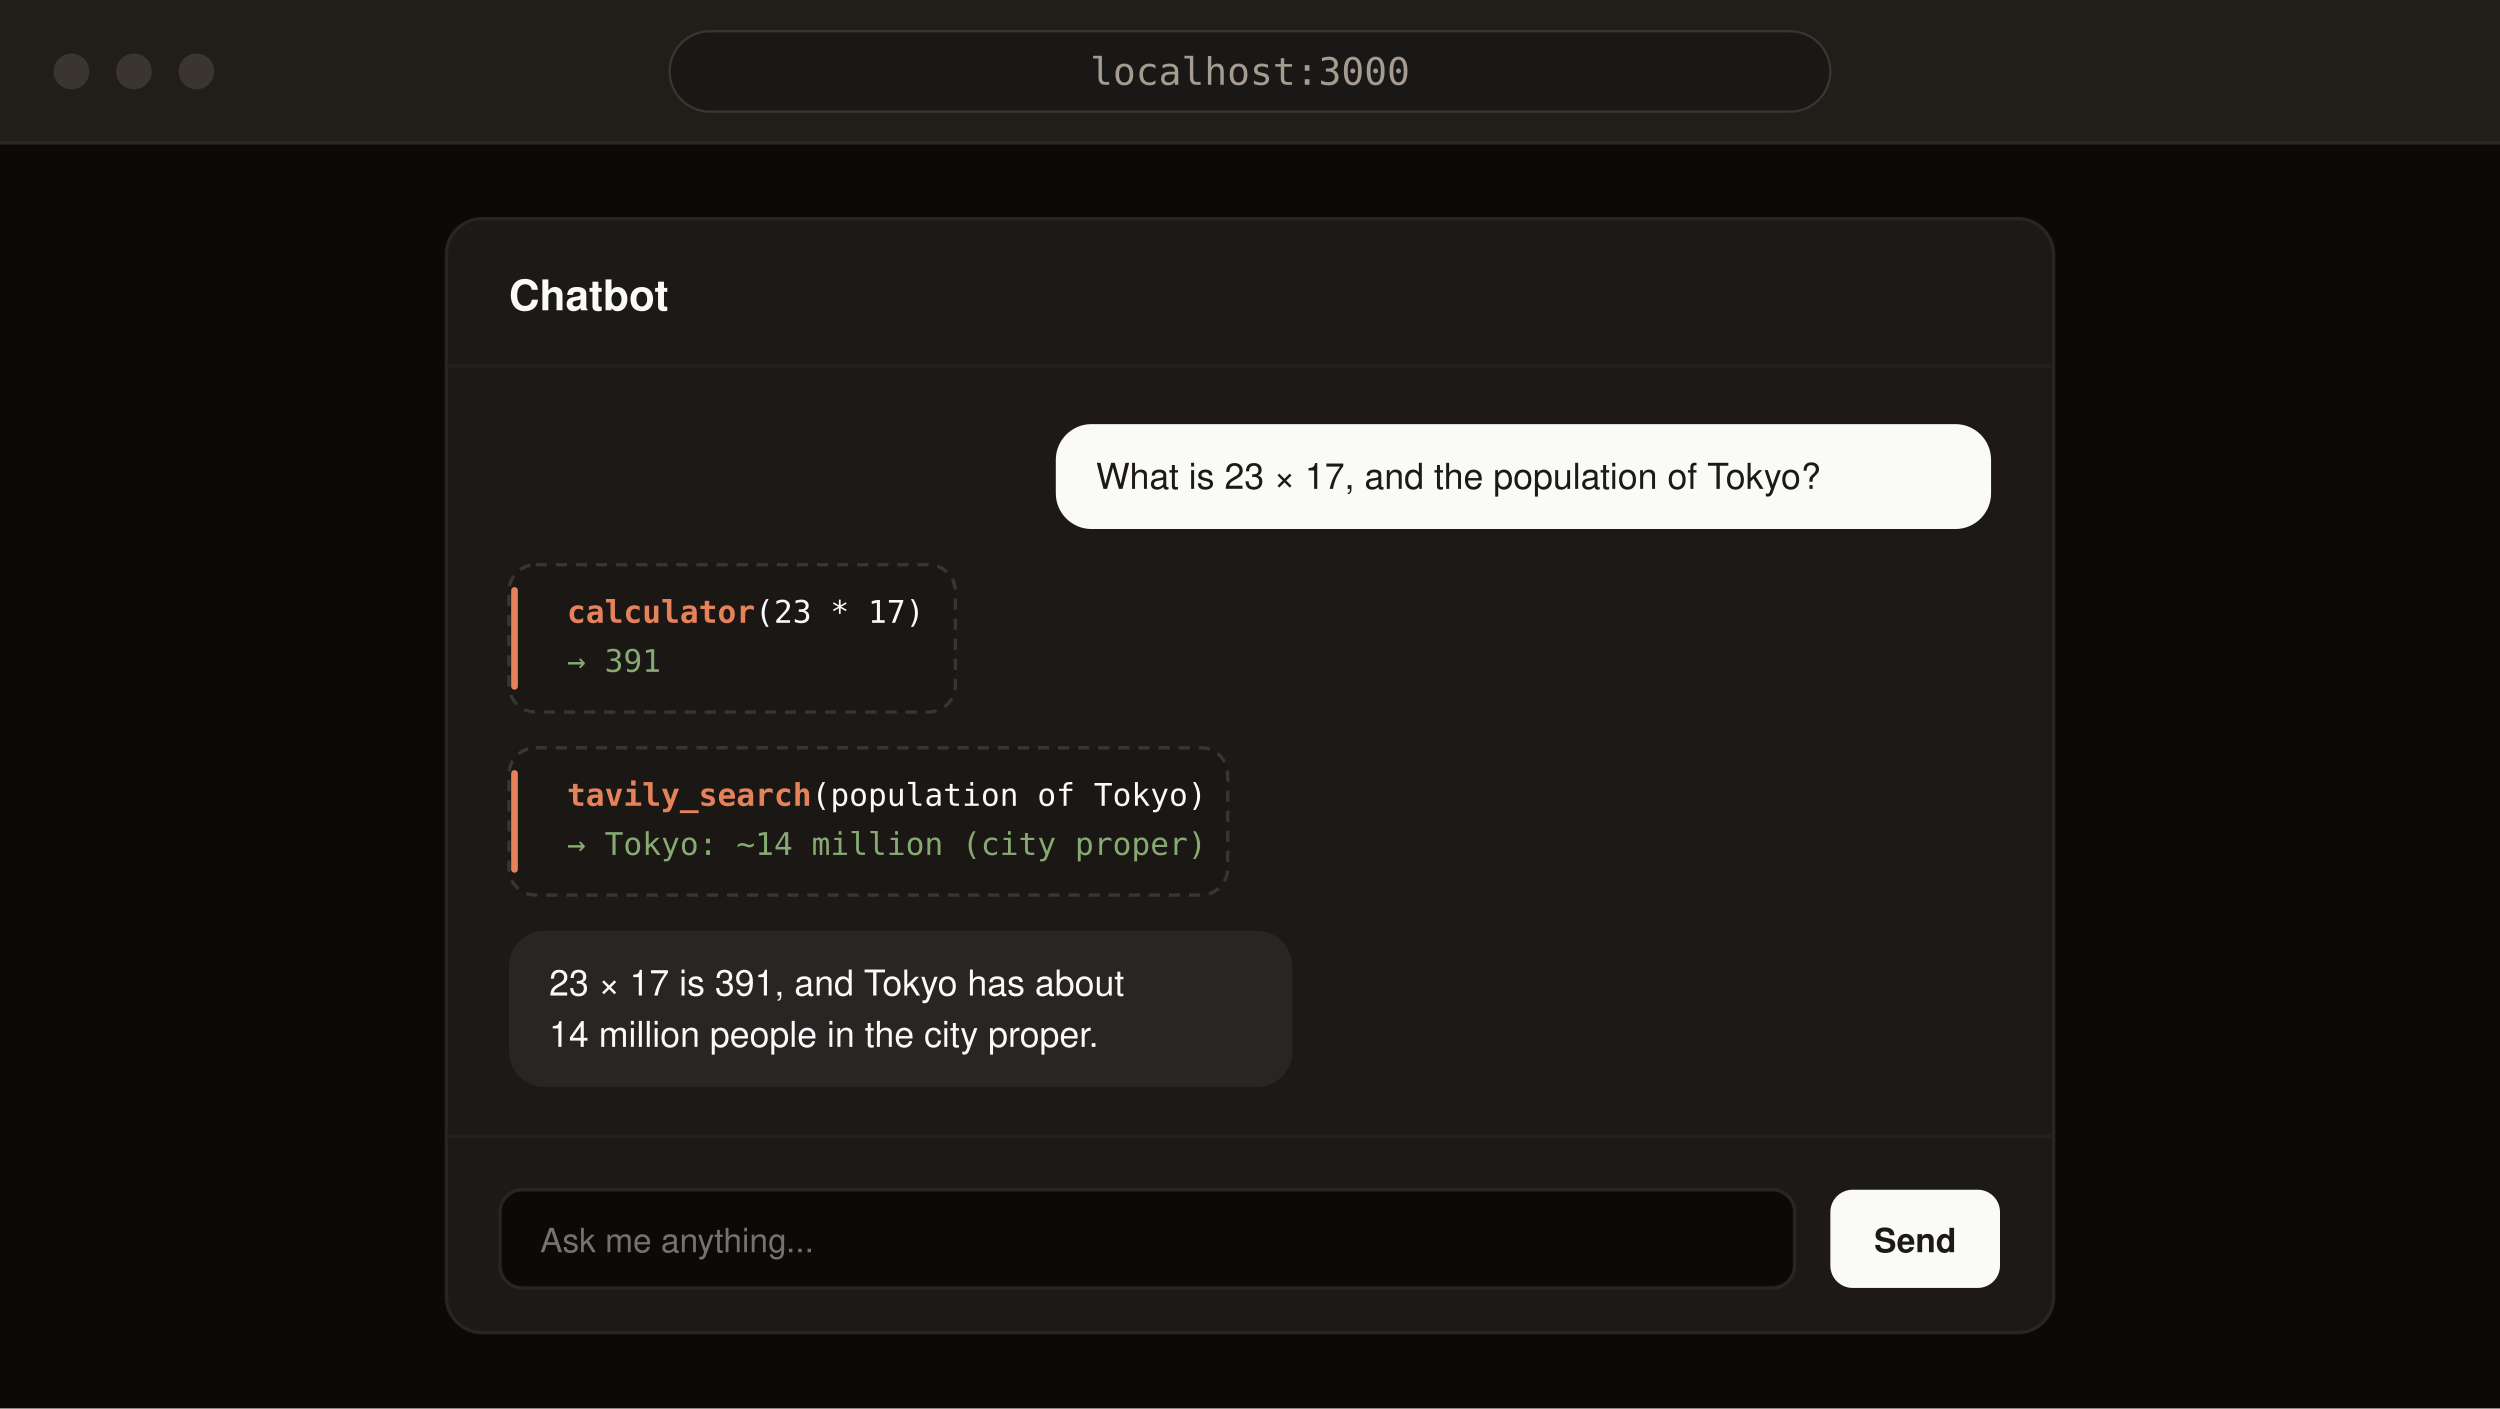
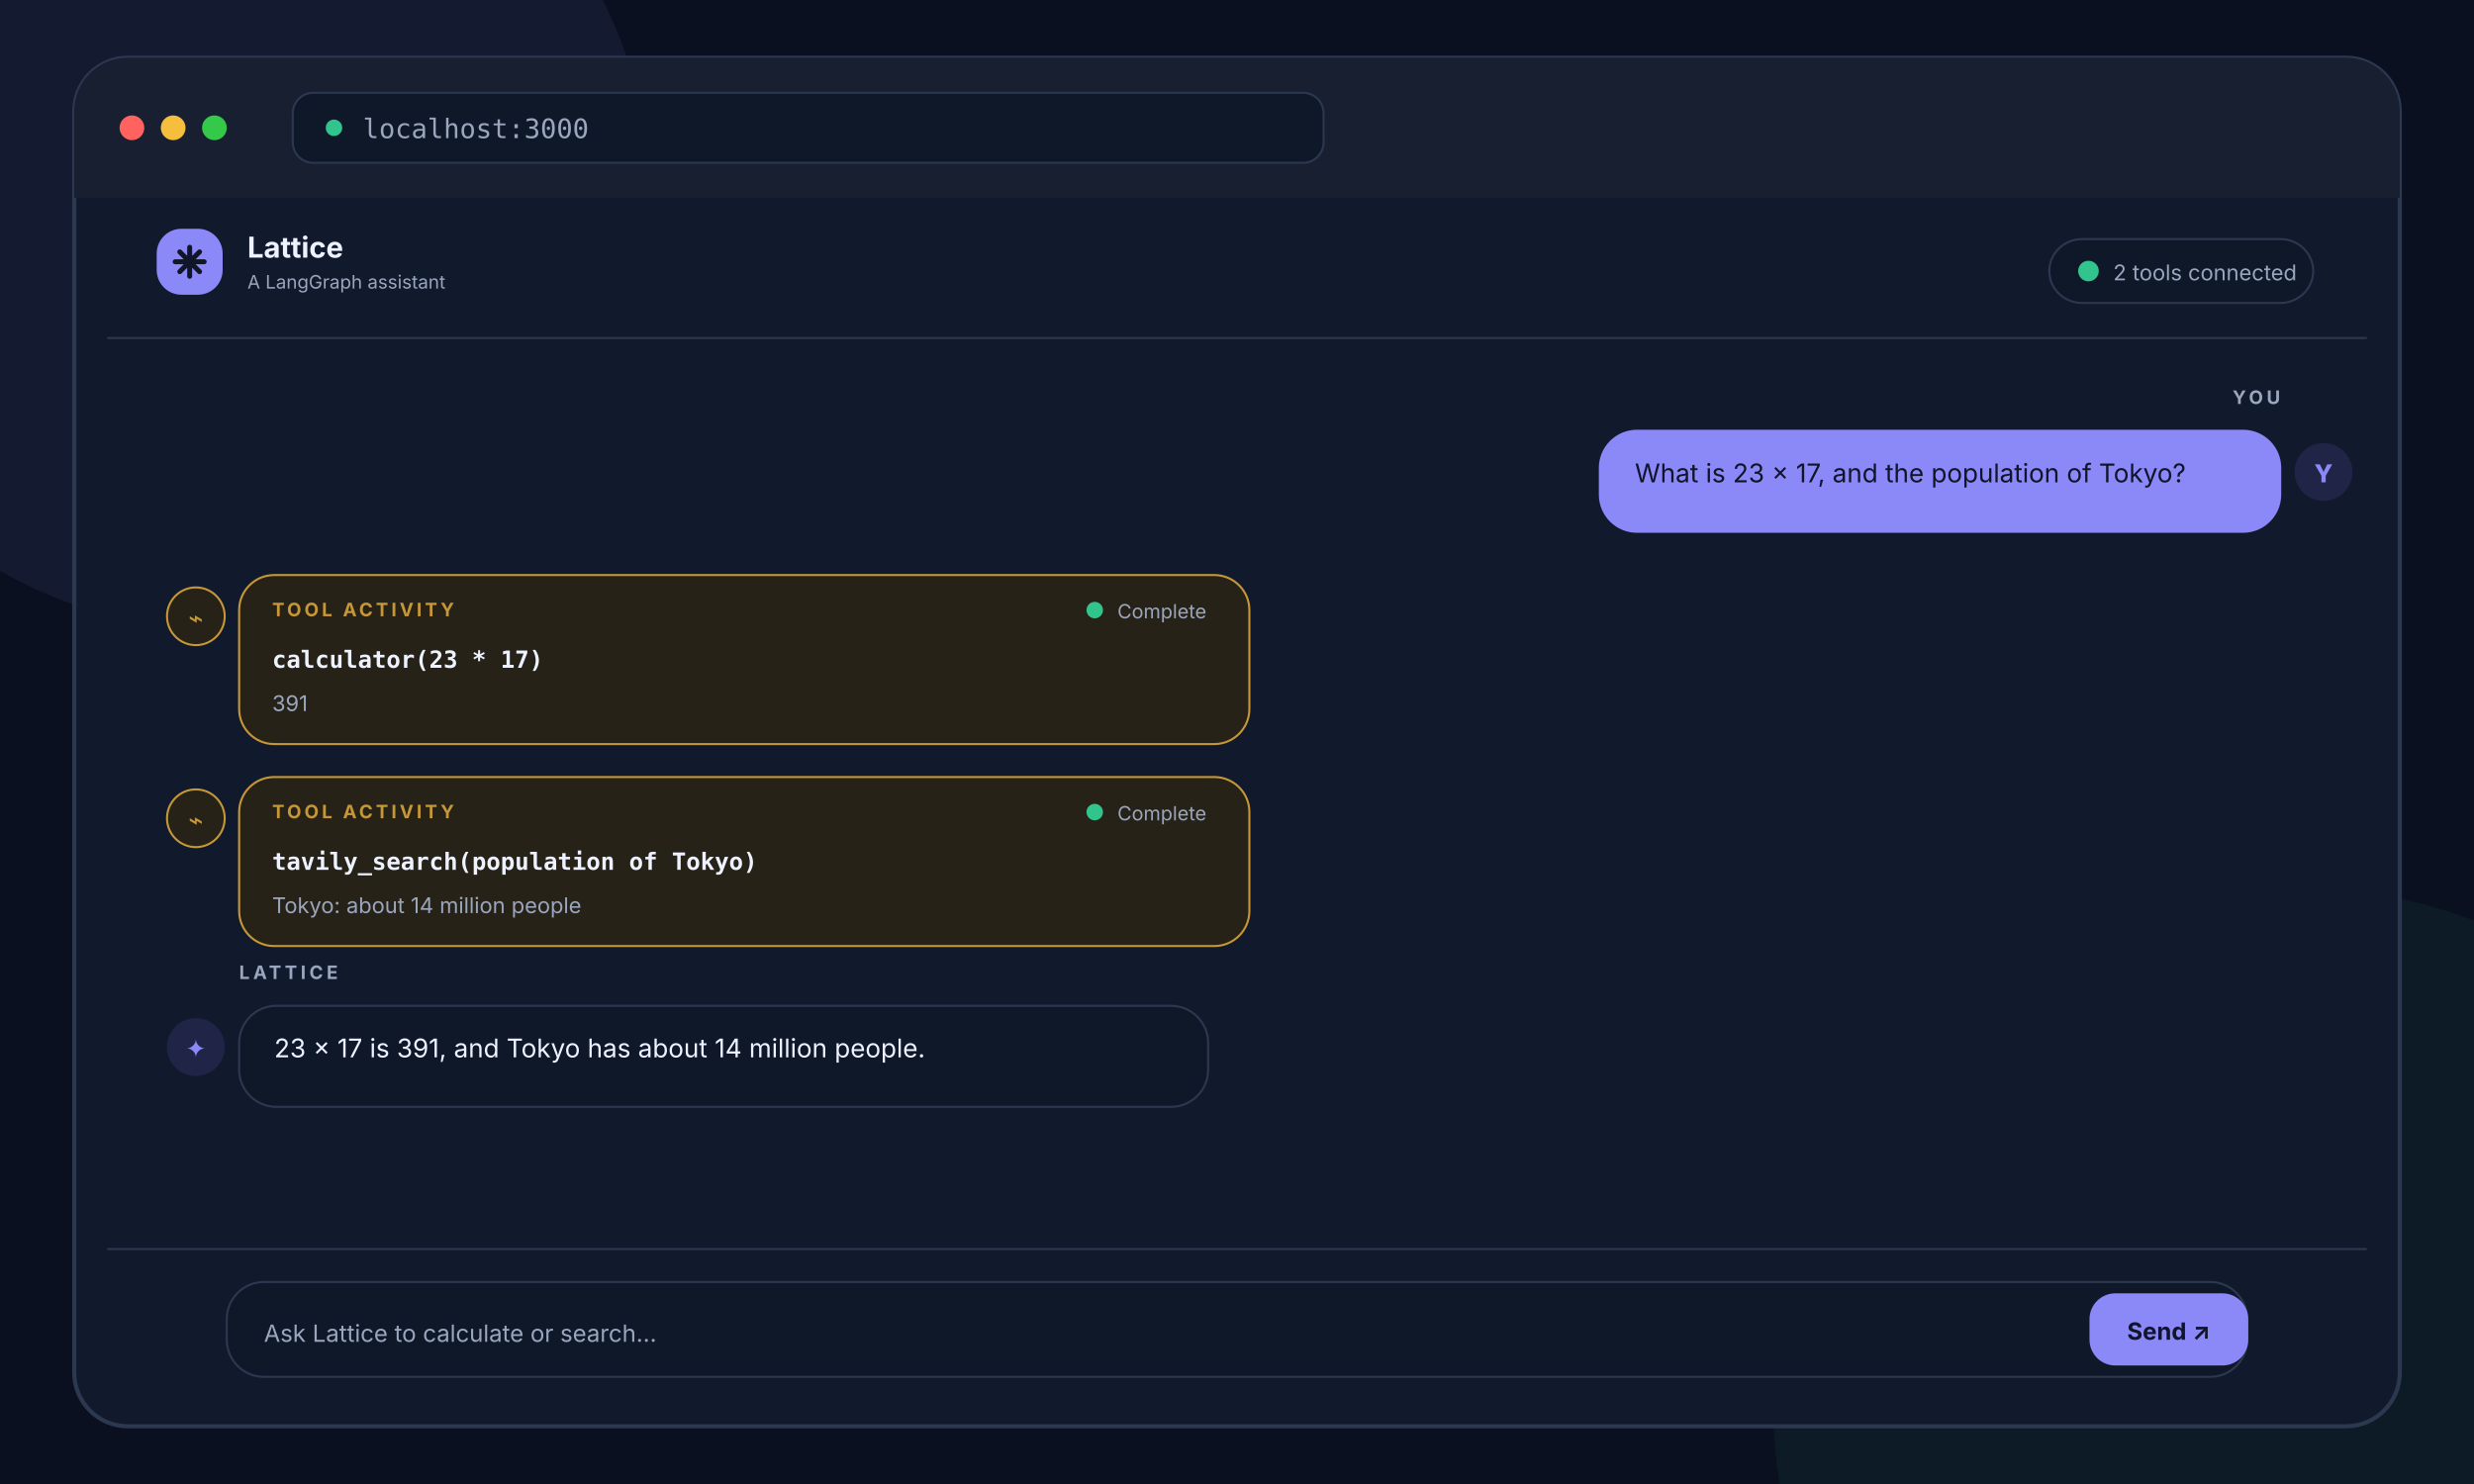
- <svg xmlns="http://www.w3.org/2000/svg" width="1120" height="631" viewBox="0 0 1120 631" font-family="-apple-system, 'Segoe UI', Helvetica, Arial, sans-serif">
-   <rect width="1120" height="631" fill="#0c0a09" />
-   <rect x="0" y="0" width="1120" height="64" fill="#211e1a" />
-   <line x1="0" y1="64" x2="1120" y2="64" stroke="#2b2723" stroke-width="1.5" />
-   <circle cx="32" cy="32" r="8" fill="#3a3530" />
-   <circle cx="60" cy="32" r="8" fill="#3a3530" />
-   <circle cx="88" cy="32" r="8" fill="#3a3530" />
-   <rect x="300" y="14" width="520" height="36" rx="18" fill="#1a1816" stroke="#3a3530" />
-   <text x="560" y="38" font-family="'SF Mono', Menlo, Consolas, monospace" font-size="17" fill="#a49c90" text-anchor="middle">localhost:3000</text>
-   <rect x="200" y="98" width="720" height="499" rx="16" fill="#1c1917" stroke="#292524" stroke-width="1.5" />
-   <text x="228" y="139" font-family="-apple-system, 'Segoe UI', Helvetica, Arial, sans-serif" font-size="19" font-weight="700" fill="#fafaf9">Chatbot</text>
-   <line x1="200" y1="164" x2="920" y2="164" stroke="#242020" stroke-width="1.5" />
-   <rect x="473" y="190" width="419" height="47" rx="16" fill="#fafaf9" />
-   <text x="491" y="219" font-family="-apple-system, 'Segoe UI', Helvetica, Arial, sans-serif" font-size="16" fill="#1c1917">What is 23 × 17, and the population of Tokyo?</text>
-   <rect x="228" y="253" width="200" height="66" rx="12" fill="#1a1715" stroke="#3a3530" stroke-width="1.5" stroke-dasharray="5 4" />
-   <rect x="229" y="263" width="3" height="46" rx="1.5" fill="#e5825a" />
-   <text x="254" y="279" font-family="'SF Mono', Menlo, Consolas, monospace" font-size="14" fill="#fafaf9">
-     <tspan font-weight="700" fill="#e5825a">calculator</tspan>(23 * 17)</text>
-   <text x="254" y="301" font-family="'SF Mono', Menlo, Consolas, monospace" font-size="14" fill="#86aa72">→ 391</text>
-   <rect x="228" y="335" width="322" height="66" rx="12" fill="#1a1715" stroke="#3a3530" stroke-width="1.5" stroke-dasharray="5 4" />
-   <rect x="229" y="345" width="3" height="46" rx="1.5" fill="#e5825a" />
-   <text x="254" y="361" font-family="'SF Mono', Menlo, Consolas, monospace" font-size="14" fill="#fafaf9">
-     <tspan font-weight="700" fill="#e5825a">tavily_search</tspan>(population of Tokyo)</text>
-   <text x="254" y="383" font-family="'SF Mono', Menlo, Consolas, monospace" font-size="14" fill="#86aa72">→ Tokyo: ~14 million (city proper)</text>
-   <rect x="228" y="417" width="351" height="70" rx="16" fill="#292524" />
-   <text x="246" y="446" font-family="-apple-system, 'Segoe UI', Helvetica, Arial, sans-serif" font-size="16" fill="#fafaf9">23 × 17 is 391, and Tokyo has about</text>
-   <text x="246" y="469" font-family="-apple-system, 'Segoe UI', Helvetica, Arial, sans-serif" font-size="16" fill="#fafaf9">14 million people in the city proper.</text>
-   <line x1="200" y1="509" x2="920" y2="509" stroke="#242020" stroke-width="1.5" />
-   <rect x="224" y="533" width="580" height="44" rx="10" fill="#0c0a09" stroke="#292524" stroke-width="1.5" />
-   <text x="242" y="561" font-family="-apple-system, 'Segoe UI', Helvetica, Arial, sans-serif" font-size="15" fill="#78716c">Ask me anything...</text>
-   <rect x="820" y="533" width="76" height="44" rx="10" fill="#fafaf9" />
-   <text x="858" y="561" font-family="-apple-system, 'Segoe UI', Helvetica, Arial, sans-serif" font-size="15" font-weight="700" fill="#1c1917" text-anchor="middle">Send</text>
+ <svg xmlns="http://www.w3.org/2000/svg" width="1200" height="720" viewBox="0 0 1200 720" role="img" aria-labelledby="title desc">
+   <rect width="1200" height="720" fill="#0a1020" />
+   <circle cx="105" cy="95" r="210" fill="#8b88f8" opacity=".08" />
+   <circle cx="1110" cy="680" r="250" fill="#31c48d" opacity=".06" />
+   <rect x="36" y="28" width="1128" height="664" rx="26" fill="#111a2d" stroke="#2c3850" stroke-width="2" />
+   <path d="M36 54c0-14.4 11.6-26 26-26h1076c14.4 0 26 11.6 26 26v42H36V54Z" fill="#171f31" />
+   <circle cx="64" cy="62" r="6" fill="#ff635f" />
+   <circle cx="84" cy="62" r="6" fill="#f5be3d" />
+   <circle cx="104" cy="62" r="6" fill="#35c94a" />
+   <rect x="142" y="45" width="500" height="34" rx="10" fill="#0f1829" stroke="#2c3850" />
+   <circle cx="162" cy="62" r="4" fill="#31c48d" />
+   <text x="176" y="67" fill="#9aa6bd" font-family="ui-monospace, SFMono-Regular, Menlo, monospace" font-size="13">localhost:3000</text>
+   <rect x="52" y="96" width="1096" height="580" fill="#111a2d" />
+   <line x1="52" y1="164" x2="1148" y2="164" stroke="#2c3850" />
+   <rect x="76" y="111" width="32" height="32" rx="12" fill="#8b88f8" />
+   <path d="M 84.96 127h14.08M92 119.96v14.08M87.2 122.2l9.6 9.6M96.8 122.2l-9.6 9.6" stroke="#10152a" stroke-width="2.4" stroke-linecap="round" />
+   <text x="120" y="125" fill="#eef2ff" font-family="Inter, -apple-system, sans-serif" font-size="14" font-weight="700">Lattice</text>
+   <text x="120" y="140" fill="#9aa6bd" font-family="Inter, -apple-system, sans-serif" font-size="9">A LangGraph assistant</text>
+   <rect x="994" y="116" width="128" height="31" rx="16" fill="#0f1829" stroke="#2c3850" />
+   <circle cx="1013" cy="131.5" r="5" fill="#31c48d" />
+   <text x="1025" y="136" fill="#9aa6bd" font-family="Inter, -apple-system, sans-serif" font-size="10.5">2 tools connected</text>
+   <text x="1106" y="196" fill="#9aa6bd" font-family="Inter, -apple-system, sans-serif" font-size="9" font-weight="700" letter-spacing="1.7" text-anchor="end">YOU</text>
+   <rect x="776" y="209" width="330" height="49" rx="18" fill="#8b88f8" stroke="#8b88f8" />
+   <text x="793" y="234" fill="#10152a" font-family="Inter, -apple-system, BlinkMacSystemFont, 'Segoe UI', sans-serif" font-size="12.5" font-weight="400" text-anchor="start">What is 23 × 17, and the population of Tokyo?</text>
+   <circle cx="1127" cy="229" r="14" fill="#202548" />
+   <text x="1127" y="234" fill="#8b88f8" font-family="Inter, sans-serif" font-size="12" font-weight="800" text-anchor="middle">Y</text>
+   <rect x="116" y="279" width="490" height="82" rx="17" fill="#262217" stroke="#c69736" />
+   <circle cx="95" cy="299" r="14" fill="#262217" stroke="#c69736" />
+   <text x="95" y="304" fill="#c69736" font-family="Inter, sans-serif" font-size="12" font-weight="800" text-anchor="middle">⌁</text>
+   <text x="132" y="299" fill="#c69736" font-family="Inter, sans-serif" font-size="9" font-weight="750" letter-spacing="1.5">TOOL ACTIVITY</text>
+   <circle cx="531" cy="296" r="4" fill="#31c48d" />
+   <text x="542" y="300" fill="#9aa6bd" font-family="Inter, sans-serif" font-size="9.5">Complete</text>
+   <text x="132" y="324" fill="#eef2ff" font-family="ui-monospace, SFMono-Regular, monospace" font-size="11.5" font-weight="650">calculator(23 * 17)</text>
+   <text x="132" y="345" fill="#9aa6bd" font-family="Inter, sans-serif" font-size="10.5">391</text>
+   <rect x="116" y="377" width="490" height="82" rx="17" fill="#262217" stroke="#c69736" />
+   <circle cx="95" cy="397" r="14" fill="#262217" stroke="#c69736" />
+   <text x="95" y="402" fill="#c69736" font-family="Inter, sans-serif" font-size="12" font-weight="800" text-anchor="middle">⌁</text>
+   <text x="132" y="397" fill="#c69736" font-family="Inter, sans-serif" font-size="9" font-weight="750" letter-spacing="1.5">TOOL ACTIVITY</text>
+   <circle cx="531" cy="394" r="4" fill="#31c48d" />
+   <text x="542" y="398" fill="#9aa6bd" font-family="Inter, sans-serif" font-size="9.5">Complete</text>
+   <text x="132" y="422" fill="#eef2ff" font-family="ui-monospace, SFMono-Regular, monospace" font-size="11.5" font-weight="650">tavily_search(population of Tokyo)</text>
+   <text x="132" y="443" fill="#9aa6bd" font-family="Inter, sans-serif" font-size="10.5">Tokyo: about 14 million people</text>
+   <text x="116" y="475" fill="#9aa6bd" font-family="Inter, -apple-system, sans-serif" font-size="9" font-weight="700" letter-spacing="1.7" text-anchor="start">LATTICE</text>
+   <rect x="116" y="488" width="470" height="49" rx="18" fill="#0f1829" stroke="#2c3850" />
+   <text x="133" y="513" fill="#eef2ff" font-family="Inter, -apple-system, BlinkMacSystemFont, 'Segoe UI', sans-serif" font-size="12.5" font-weight="400" text-anchor="start">23 × 17 is 391, and Tokyo has about 14 million people.</text>
+   <circle cx="95" cy="508" r="14" fill="#202548" />
+   <text x="95" y="513" fill="#8b88f8" font-family="Inter, sans-serif" font-size="12" font-weight="800" text-anchor="middle">✦</text>
+   <line x1="52" y1="606" x2="1148" y2="606" stroke="#2c3850" />
+   <g>
+     <rect x="110" y="622" width="980" height="46" rx="18" fill="#0f1829" stroke="#2c3850" />
+     <text x="128" y="651" fill="#9aa6bd" font-family="Inter, -apple-system, sans-serif" font-size="11.5">Ask Lattice to calculate or search…</text>
+     <rect x="1014" y="628" width="76" height="34" rx="12" fill="#8b88f8" stroke="#8b88f8" />
+     <text x="1052" y="650" fill="#10152a" font-family="Inter, -apple-system, sans-serif" font-size="11.5" font-weight="650" text-anchor="middle">Send  ↗</text>
+   </g>
</svg>
